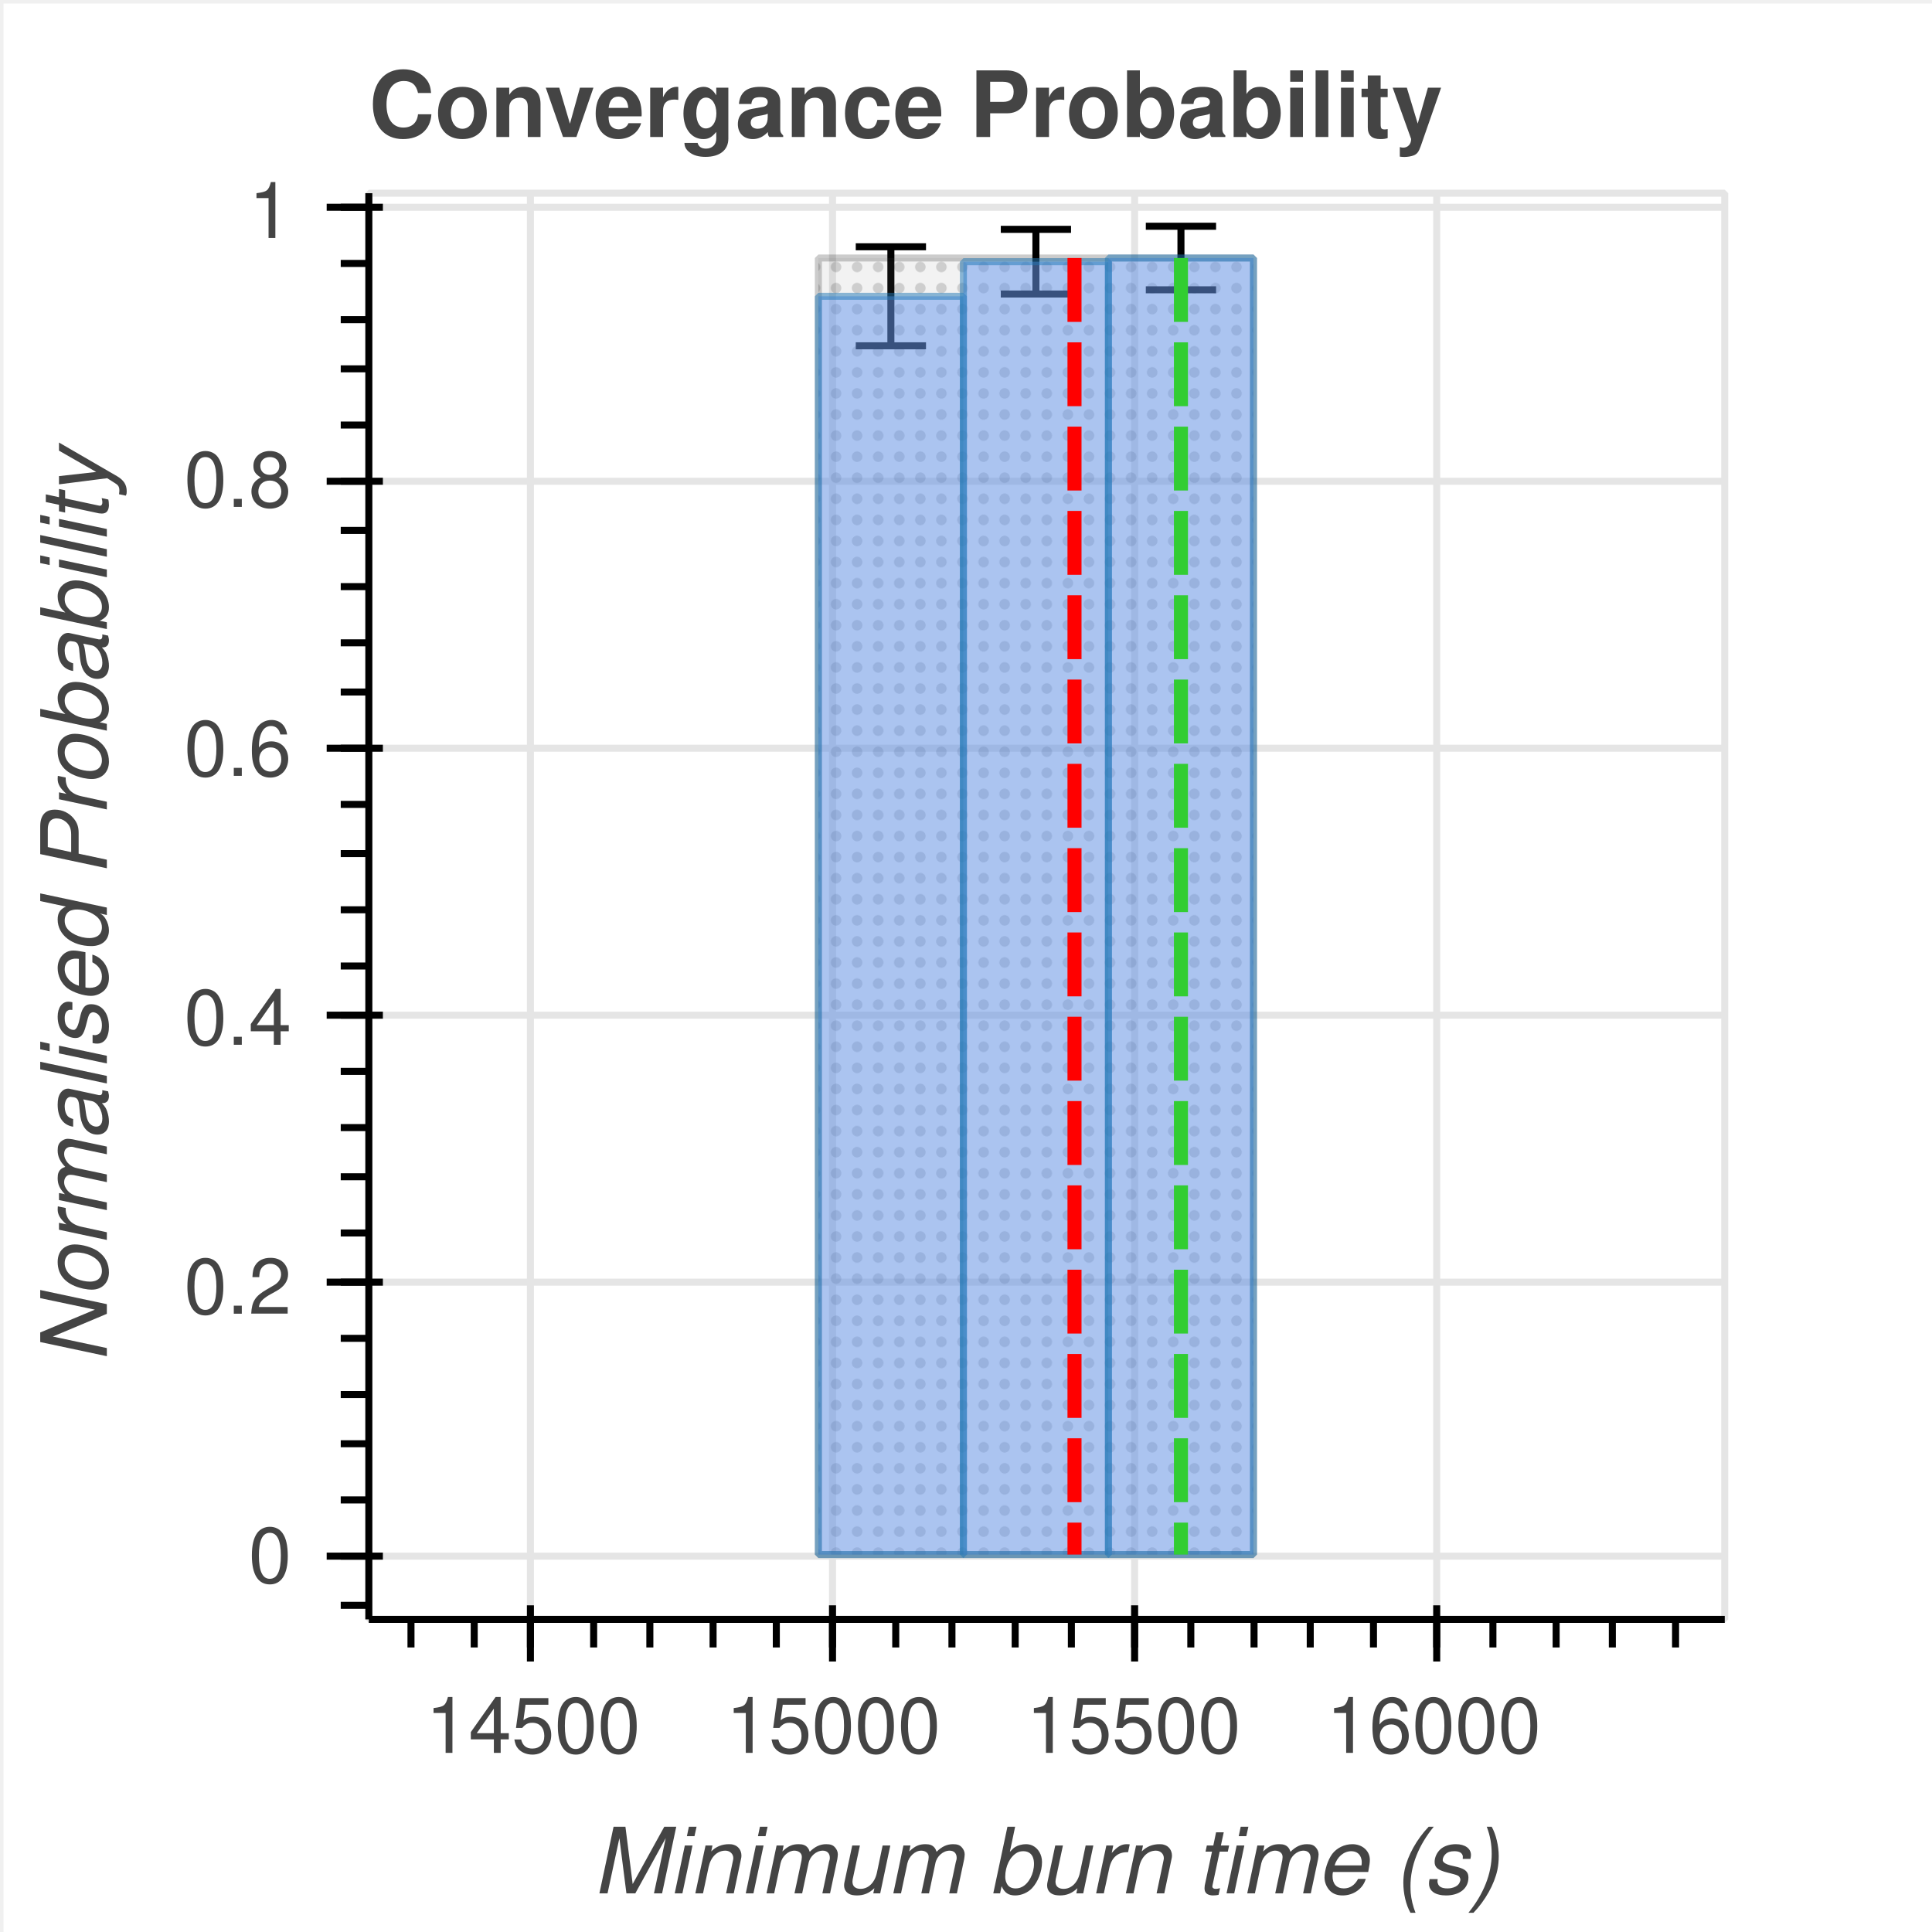
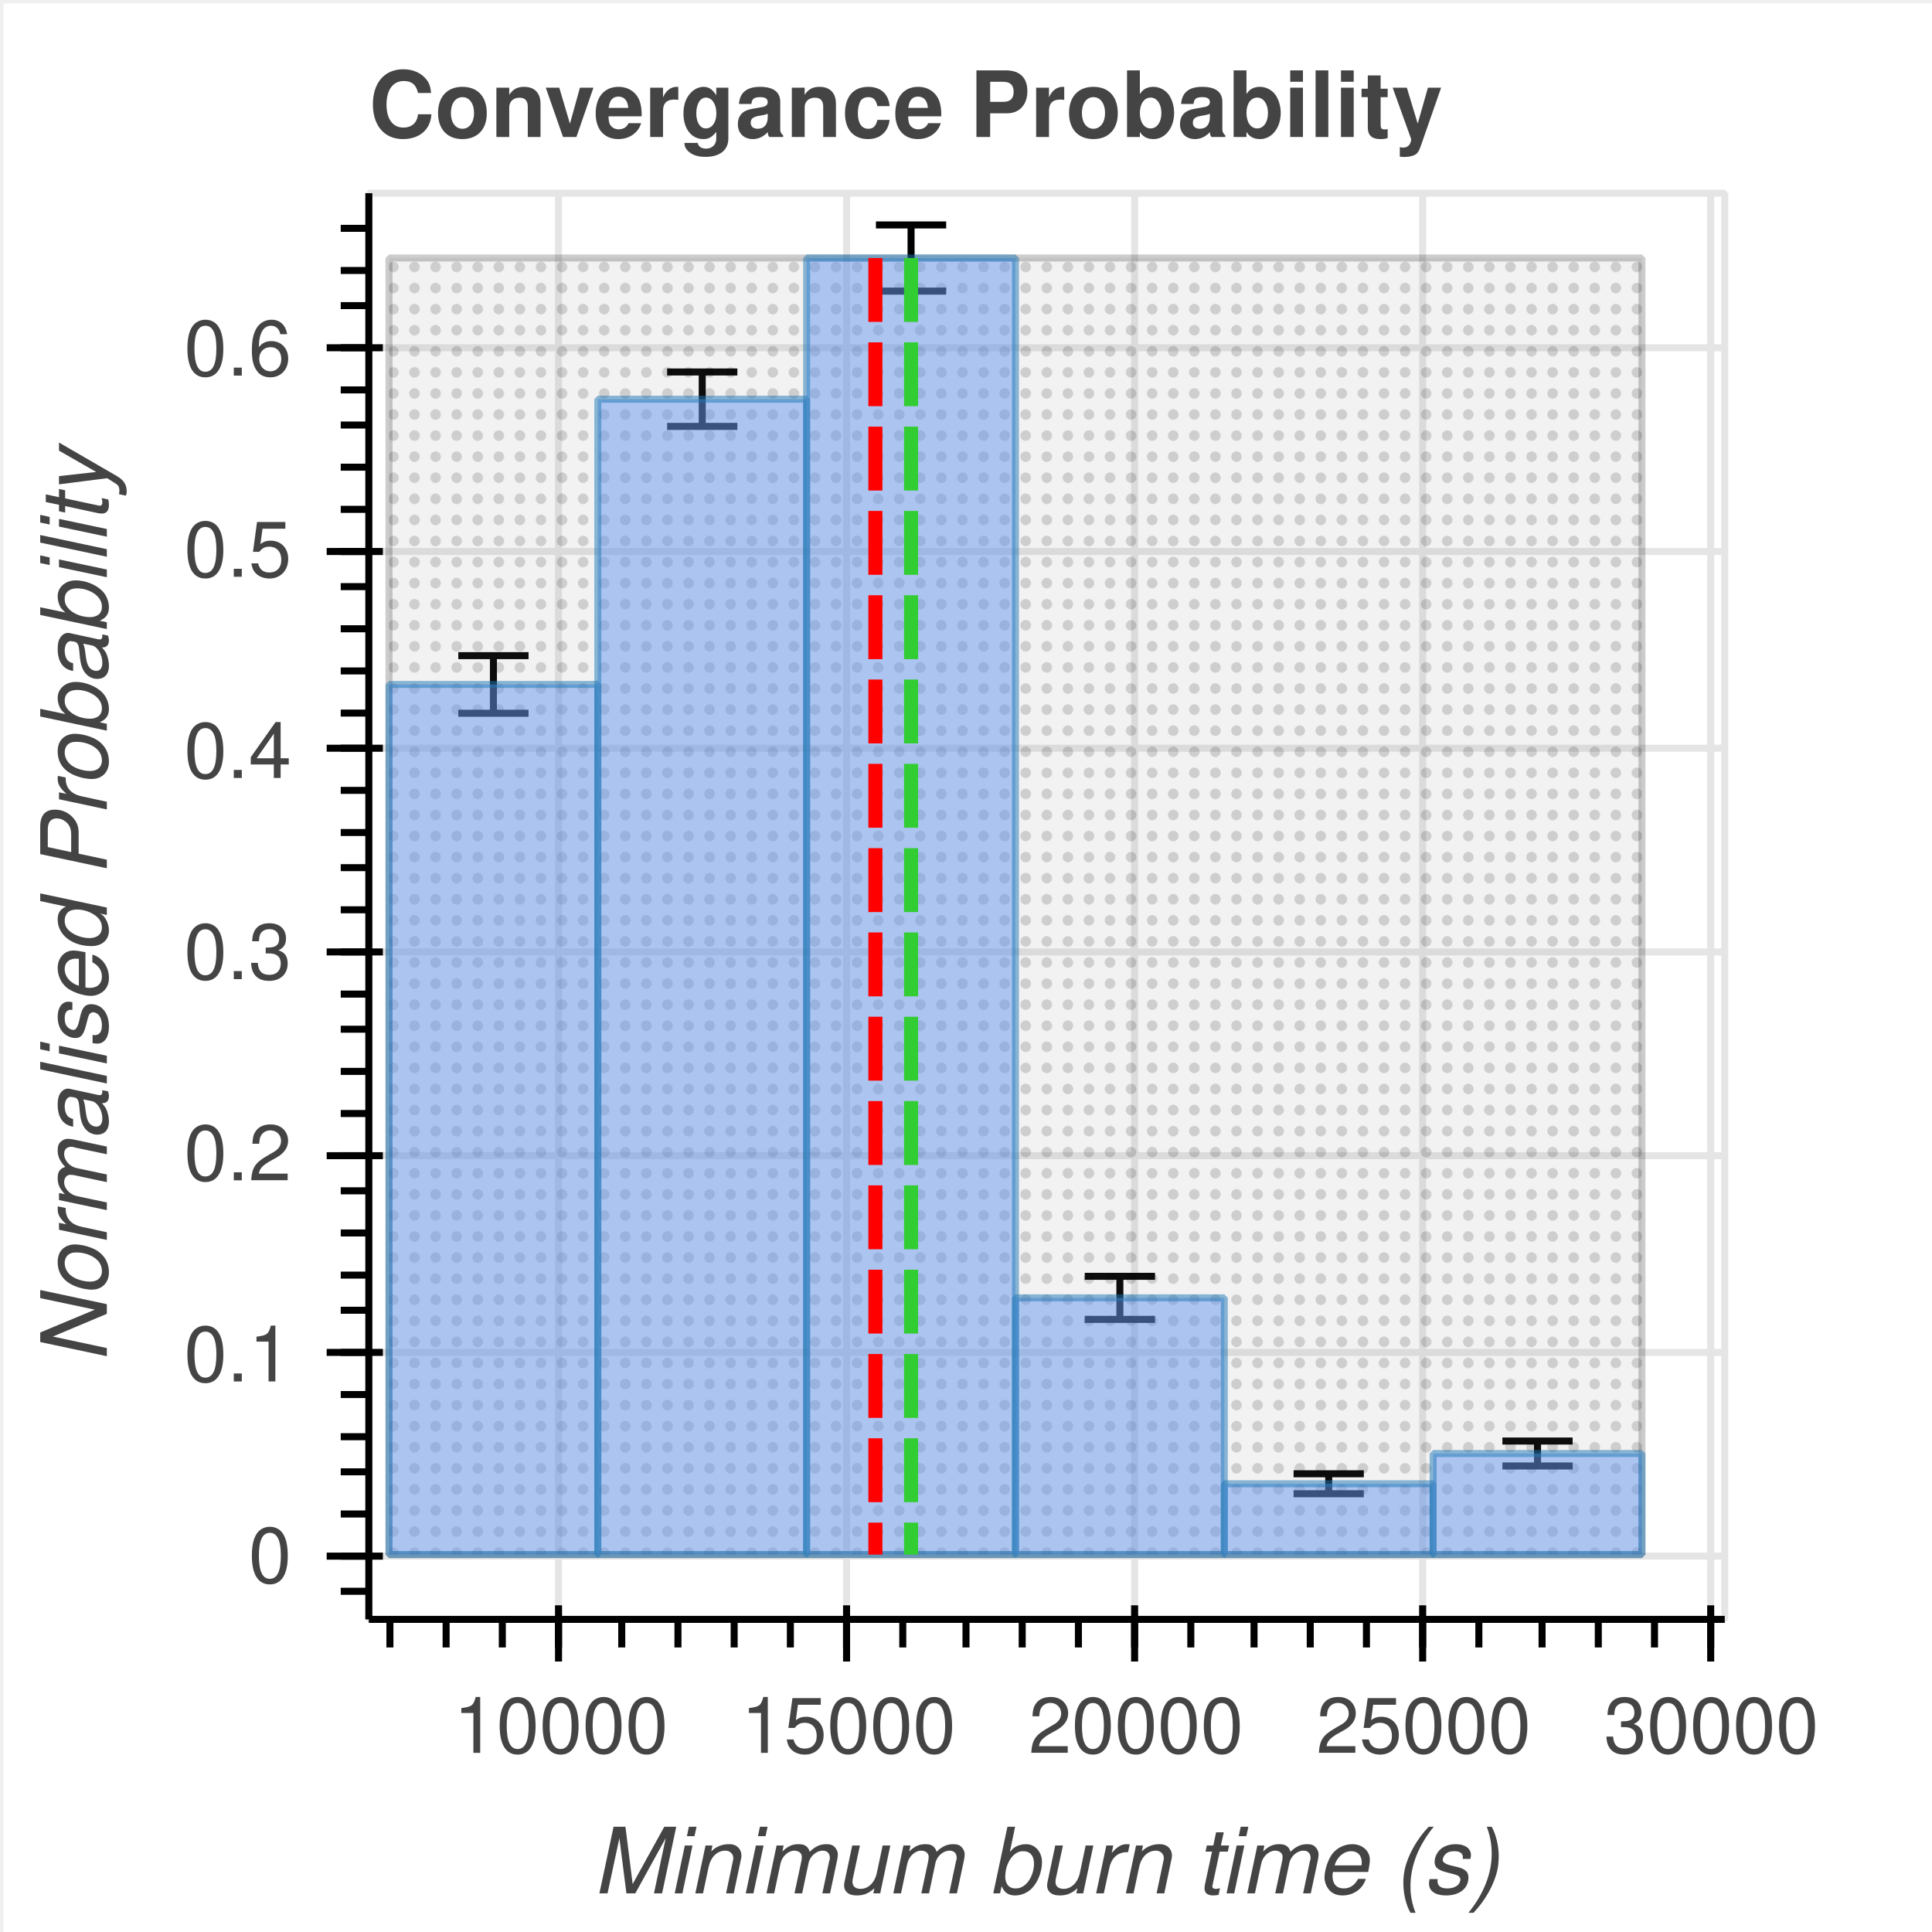
<svg xmlns="http://www.w3.org/2000/svg" version="1.1" width="275" height="275">
  <defs>
-     <clipPath id="fvDVTwlfoTsV">
+     <clipPath id="lqLbAHphtxEd">
      <path fill="none" stroke="none" d="M 52.5 27.5 L 245.5 27.5 L 245.5 230.5 L 52.5 230.5 L 52.5 27.5 Z" />
    </clipPath>
-     <clipPath id="kHzzNxfdanDE">
+     <clipPath id="iasZESTFNeLM">
      <path fill="none" stroke="none" d="M 52.5 27.5 L 245.5 27.5 L 245.5 230.5 L 52.5 230.5 L 52.5 27.5 Z" />
    </clipPath>
-     <clipPath id="OXrazOOrgNUF">
+     <clipPath id="FwJaAlKFmSOt">
      <path fill="none" stroke="none" d="M 52.5 27.5 L 245.5 27.5 L 245.5 230.5 L 52.5 230.5 L 52.5 27.5 Z" />
    </clipPath>
-     <clipPath id="vLiiiVkGKiRN">
+     <clipPath id="VsNCETCOTBFL">
      <path fill="none" stroke="none" d="M 52.5 27.5 L 245.5 27.5 L 245.5 230.5 L 52.5 230.5 L 52.5 27.5 Z" />
    </clipPath>
-     <pattern id="csWakIpvTFXJ" width="3" height="3" patternUnits="userSpaceOnUse">
+     <pattern id="qxbmsTXNiFyL" width="3" height="3" patternUnits="userSpaceOnUse">
      <path fill="rgb(0,0,0)" stroke="none" paint-order="stroke" d="M 2.75 2 A 0.75 0.75 0 0 0 1.25 2 A 0.75 0.75 0 0 0 2.75 2" fill-opacity="0.149" />
    </pattern>
-     <clipPath id="TbODZrRAfkyZ">
+     <clipPath id="KnsdUxUUnSqI">
      <path fill="none" stroke="none" d="M 52.5 27.5 L 245.5 27.5 L 245.5 230.5 L 52.5 230.5 L 52.5 27.5 Z" />
    </clipPath>
-     <clipPath id="MeLqJWzVsXkG">
+     <clipPath id="mgkoZPZrHexd">
      <path fill="none" stroke="none" d="M 52.5 27.5 L 245.5 27.5 L 245.5 230.5 L 52.5 230.5 L 52.5 27.5 Z" />
    </clipPath>
-     <clipPath id="HmAfhqUcFCsU">
+     <clipPath id="dTLcolAwfXmu">
      <path fill="none" stroke="none" d="M 52.5 27.5 L 245.5 27.5 L 245.5 230.5 L 52.5 230.5 L 52.5 27.5 Z" />
    </clipPath>
-     <clipPath id="TsBLHNZwDAug">
+     <clipPath id="xnhalFgsipDP">
      <path fill="none" stroke="none" d="M 52.5 27.5 L 245.5 27.5 L 245.5 230.5 L 52.5 230.5 L 52.5 27.5 Z" />
    </clipPath>
  </defs>
  <path fill="rgb(255,255,255)" stroke="none" paint-order="stroke" d="M 0.5 0.5 L 275.5 0.5 L 275.5 275.5 L 0.5 275.5 L 0.5 0.5 Z" fill-opacity="1" />
  <rect fill="#FFFFFF" stroke="none" x="52" y="27" width="193" height="203" transform="matrix(1, 0, 0, 1, 0.5, 0.5)" />
  <path fill="rgb(255,255,255)" stroke="none" paint-order="stroke" d="M 52.5 27.5 L 245.5 27.5 L 245.5 230.5 L 52.5 230.5 L 52.5 27.5 Z" fill-opacity="1" />
  <path fill="none" stroke="rgb(229,229,229)" paint-order="fill" d="M 52.5 27.5 L 245.5 27.5 L 245.5 230.5 L 52.5 230.5 L 52.5 27.5 Z" stroke-opacity="1" stroke-linejoin="bevel" stroke-miterlimit="10" />
-   <path fill="none" stroke="rgb(229,229,229)" paint-order="fill" d="M 75.5 230.5 L 75.5 27.5 M 118.5 230.5 L 118.5 27.5 M 161.5 230.5 L 161.5 27.5 M 204.5 230.5 L 204.5 27.5" stroke-opacity="1" stroke-linejoin="bevel" stroke-miterlimit="10" clip-path="url(#fvDVTwlfoTsV)" />
-   <path fill="none" stroke="rgb(229,229,229)" paint-order="fill" d="M 52.5 221.5 L 245.5 221.5 M 52.5 182.5 L 245.5 182.5 M 52.5 144.5 L 245.5 144.5 M 52.5 106.5 L 245.5 106.5 M 52.5 68.5 L 245.5 68.5 M 52.5 29.5 L 245.5 29.5" stroke-opacity="1" stroke-linejoin="bevel" stroke-miterlimit="10" clip-path="url(#kHzzNxfdanDE)" />
-   <path fill="none" stroke="rgb(0,0,0)" paint-order="fill" d="M 126.808 35.126 L 126.808 49.221" stroke-opacity="1" stroke-linejoin="bevel" stroke-miterlimit="10" clip-path="url(#OXrazOOrgNUF)" />
-   <path fill="none" stroke="rgb(0,0,0)" paint-order="fill" d="M 147.452 32.645 L 147.452 41.852" stroke-opacity="1" stroke-linejoin="bevel" stroke-miterlimit="10" clip-path="url(#OXrazOOrgNUF)" />
-   <path fill="none" stroke="rgb(0,0,0)" paint-order="fill" d="M 168.096 32.203 L 168.096 41.251" stroke-opacity="1" stroke-linejoin="bevel" stroke-miterlimit="10" clip-path="url(#OXrazOOrgNUF)" />
-   <path fill="none" stroke="rgb(0,0,0)" paint-order="fill" d="M 121.808 35.126 L 131.808 35.126" stroke-opacity="1" stroke-linejoin="bevel" stroke-miterlimit="10" clip-path="url(#OXrazOOrgNUF)" />
-   <path fill="none" stroke="rgb(0,0,0)" paint-order="fill" d="M 142.452 32.645 L 152.452 32.645" stroke-opacity="1" stroke-linejoin="bevel" stroke-miterlimit="10" clip-path="url(#OXrazOOrgNUF)" />
-   <path fill="none" stroke="rgb(0,0,0)" paint-order="fill" d="M 163.096 32.203 L 173.096 32.203" stroke-opacity="1" stroke-linejoin="bevel" stroke-miterlimit="10" clip-path="url(#OXrazOOrgNUF)" />
-   <path fill="none" stroke="rgb(0,0,0)" paint-order="fill" d="M 131.808 49.221 L 121.808 49.221" stroke-opacity="1" stroke-linejoin="bevel" stroke-miterlimit="10" clip-path="url(#OXrazOOrgNUF)" />
-   <path fill="none" stroke="rgb(0,0,0)" paint-order="fill" d="M 152.452 41.852 L 142.452 41.852" stroke-opacity="1" stroke-linejoin="bevel" stroke-miterlimit="10" clip-path="url(#OXrazOOrgNUF)" />
-   <path fill="none" stroke="rgb(0,0,0)" paint-order="fill" d="M 173.096 41.251 L 163.096 41.251" stroke-opacity="1" stroke-linejoin="bevel" stroke-miterlimit="10" clip-path="url(#OXrazOOrgNUF)" />
-   <path fill="rgb(128,128,128)" stroke="none" paint-order="stroke" d="M 116.486 36.727 L 178.418 36.727 L 178.418 221.273 L 116.486 221.273 L 116.486 36.727 Z" fill-opacity="0.102" clip-path="url(#vLiiiVkGKiRN)" />
-   <path fill="url(#csWakIpvTFXJ)" stroke="rgb(0,0,0)" paint-order="fill" d="M 116.486 36.727 L 178.418 36.727 L 178.418 221.273 L 116.486 221.273 L 116.486 36.727 Z" clip-path="url(#vLiiiVkGKiRN)" stroke-opacity="0.2" stroke-linejoin="bevel" stroke-miterlimit="10" />
-   <path fill="rgb(100,149,237)" stroke="rgb(31,119,180)" paint-order="fill" d="M 116.486 42.173 L 137.13 42.173 L 137.13 221.273 L 116.486 221.273 L 116.486 42.173 Z" fill-opacity="0.502" clip-path="url(#TbODZrRAfkyZ)" stroke-opacity="0.502" stroke-linejoin="bevel" stroke-miterlimit="10" />
-   <path fill="rgb(100,149,237)" stroke="rgb(31,119,180)" paint-order="fill" d="M 137.13 37.249 L 157.774 37.249 L 157.774 221.273 L 137.13 221.273 L 137.13 37.249 Z" fill-opacity="0.502" clip-path="url(#TbODZrRAfkyZ)" stroke-opacity="0.502" stroke-linejoin="bevel" stroke-miterlimit="10" />
-   <path fill="rgb(100,149,237)" stroke="rgb(31,119,180)" paint-order="fill" d="M 157.774 36.727 L 178.418 36.727 L 178.418 221.273 L 157.774 221.273 L 157.774 36.727 Z" fill-opacity="0.502" clip-path="url(#TbODZrRAfkyZ)" stroke-opacity="0.502" stroke-linejoin="bevel" stroke-miterlimit="10" />
+   <path fill="none" stroke="rgb(229,229,229)" paint-order="fill" d="M 79.5 230.5 L 79.5 27.5 M 120.5 230.5 L 120.5 27.5 M 161.5 230.5 L 161.5 27.5 M 202.5 230.5 L 202.5 27.5 M 243.5 230.5 L 243.5 27.5" stroke-opacity="1" stroke-linejoin="bevel" stroke-miterlimit="10" clip-path="url(#lqLbAHphtxEd)" />
+   <path fill="none" stroke="rgb(229,229,229)" paint-order="fill" d="M 52.5 221.5 L 245.5 221.5 M 52.5 192.5 L 245.5 192.5 M 52.5 164.5 L 245.5 164.5 M 52.5 135.5 L 245.5 135.5 M 52.5 106.5 L 245.5 106.5 M 52.5 78.5 L 245.5 78.5 M 52.5 49.5 L 245.5 49.5" stroke-opacity="1" stroke-linejoin="bevel" stroke-miterlimit="10" clip-path="url(#iasZESTFNeLM)" />
+   <path fill="none" stroke="rgb(0,0,0)" paint-order="fill" d="M 70.233 93.325 L 70.233 101.525" stroke-opacity="1" stroke-linejoin="bevel" stroke-miterlimit="10" clip-path="url(#FwJaAlKFmSOt)" />
+   <path fill="none" stroke="rgb(0,0,0)" paint-order="fill" d="M 99.956 52.947 L 99.956 60.695" stroke-opacity="1" stroke-linejoin="bevel" stroke-miterlimit="10" clip-path="url(#FwJaAlKFmSOt)" />
+   <path fill="none" stroke="rgb(0,0,0)" paint-order="fill" d="M 129.68 32.018 L 129.68 41.437" stroke-opacity="1" stroke-linejoin="bevel" stroke-miterlimit="10" clip-path="url(#FwJaAlKFmSOt)" />
+   <path fill="none" stroke="rgb(0,0,0)" paint-order="fill" d="M 159.403 181.669 L 159.403 187.803" stroke-opacity="1" stroke-linejoin="bevel" stroke-miterlimit="10" clip-path="url(#FwJaAlKFmSOt)" />
+   <path fill="none" stroke="rgb(0,0,0)" paint-order="fill" d="M 189.127 209.776 L 189.127 212.619" stroke-opacity="1" stroke-linejoin="bevel" stroke-miterlimit="10" clip-path="url(#FwJaAlKFmSOt)" />
+   <path fill="none" stroke="rgb(0,0,0)" paint-order="fill" d="M 218.85 205.118 L 218.85 208.667" stroke-opacity="1" stroke-linejoin="bevel" stroke-miterlimit="10" clip-path="url(#FwJaAlKFmSOt)" />
+   <path fill="none" stroke="rgb(0,0,0)" paint-order="fill" d="M 65.233 93.325 L 75.233 93.325" stroke-opacity="1" stroke-linejoin="bevel" stroke-miterlimit="10" clip-path="url(#FwJaAlKFmSOt)" />
+   <path fill="none" stroke="rgb(0,0,0)" paint-order="fill" d="M 94.956 52.947 L 104.956 52.947" stroke-opacity="1" stroke-linejoin="bevel" stroke-miterlimit="10" clip-path="url(#FwJaAlKFmSOt)" />
+   <path fill="none" stroke="rgb(0,0,0)" paint-order="fill" d="M 124.68 32.018 L 134.68 32.018" stroke-opacity="1" stroke-linejoin="bevel" stroke-miterlimit="10" clip-path="url(#FwJaAlKFmSOt)" />
+   <path fill="none" stroke="rgb(0,0,0)" paint-order="fill" d="M 154.403 181.669 L 164.403 181.669" stroke-opacity="1" stroke-linejoin="bevel" stroke-miterlimit="10" clip-path="url(#FwJaAlKFmSOt)" />
+   <path fill="none" stroke="rgb(0,0,0)" paint-order="fill" d="M 184.127 209.776 L 194.127 209.776" stroke-opacity="1" stroke-linejoin="bevel" stroke-miterlimit="10" clip-path="url(#FwJaAlKFmSOt)" />
+   <path fill="none" stroke="rgb(0,0,0)" paint-order="fill" d="M 213.85 205.118 L 223.85 205.118" stroke-opacity="1" stroke-linejoin="bevel" stroke-miterlimit="10" clip-path="url(#FwJaAlKFmSOt)" />
+   <path fill="none" stroke="rgb(0,0,0)" paint-order="fill" d="M 75.233 101.525 L 65.233 101.525" stroke-opacity="1" stroke-linejoin="bevel" stroke-miterlimit="10" clip-path="url(#FwJaAlKFmSOt)" />
+   <path fill="none" stroke="rgb(0,0,0)" paint-order="fill" d="M 104.956 60.695 L 94.956 60.695" stroke-opacity="1" stroke-linejoin="bevel" stroke-miterlimit="10" clip-path="url(#FwJaAlKFmSOt)" />
+   <path fill="none" stroke="rgb(0,0,0)" paint-order="fill" d="M 134.68 41.437 L 124.68 41.437" stroke-opacity="1" stroke-linejoin="bevel" stroke-miterlimit="10" clip-path="url(#FwJaAlKFmSOt)" />
+   <path fill="none" stroke="rgb(0,0,0)" paint-order="fill" d="M 164.403 187.803 L 154.403 187.803" stroke-opacity="1" stroke-linejoin="bevel" stroke-miterlimit="10" clip-path="url(#FwJaAlKFmSOt)" />
+   <path fill="none" stroke="rgb(0,0,0)" paint-order="fill" d="M 194.127 212.619 L 184.127 212.619" stroke-opacity="1" stroke-linejoin="bevel" stroke-miterlimit="10" clip-path="url(#FwJaAlKFmSOt)" />
+   <path fill="none" stroke="rgb(0,0,0)" paint-order="fill" d="M 223.85 208.667 L 213.85 208.667" stroke-opacity="1" stroke-linejoin="bevel" stroke-miterlimit="10" clip-path="url(#FwJaAlKFmSOt)" />
+   <path fill="rgb(128,128,128)" stroke="none" paint-order="stroke" d="M 55.371 36.727 L 233.712 36.727 L 233.712 221.273 L 55.371 221.273 L 55.371 36.727 Z" fill-opacity="0.102" clip-path="url(#VsNCETCOTBFL)" />
+   <path fill="url(#qxbmsTXNiFyL)" stroke="rgb(0,0,0)" paint-order="fill" d="M 55.371 36.727 L 233.712 36.727 L 233.712 221.273 L 55.371 221.273 L 55.371 36.727 Z" clip-path="url(#VsNCETCOTBFL)" stroke-opacity="0.2" stroke-linejoin="bevel" stroke-miterlimit="10" />
+   <path fill="rgb(100,149,237)" stroke="rgb(31,119,180)" paint-order="fill" d="M 55.371 97.425 L 85.094 97.425 L 85.094 221.273 L 55.371 221.273 L 55.371 97.425 Z" fill-opacity="0.502" clip-path="url(#KnsdUxUUnSqI)" stroke-opacity="0.502" stroke-linejoin="bevel" stroke-miterlimit="10" />
+   <path fill="rgb(100,149,237)" stroke="rgb(31,119,180)" paint-order="fill" d="M 85.094 56.821 L 114.818 56.821 L 114.818 221.273 L 85.094 221.273 L 85.094 56.821 Z" fill-opacity="0.502" clip-path="url(#KnsdUxUUnSqI)" stroke-opacity="0.502" stroke-linejoin="bevel" stroke-miterlimit="10" />
+   <path fill="rgb(100,149,237)" stroke="rgb(31,119,180)" paint-order="fill" d="M 114.818 36.727 L 144.541 36.727 L 144.541 221.273 L 114.818 221.273 L 114.818 36.727 Z" fill-opacity="0.502" clip-path="url(#KnsdUxUUnSqI)" stroke-opacity="0.502" stroke-linejoin="bevel" stroke-miterlimit="10" />
+   <path fill="rgb(100,149,237)" stroke="rgb(31,119,180)" paint-order="fill" d="M 144.541 184.736 L 174.265 184.736 L 174.265 221.273 L 144.541 221.273 L 144.541 184.736 Z" fill-opacity="0.502" clip-path="url(#KnsdUxUUnSqI)" stroke-opacity="0.502" stroke-linejoin="bevel" stroke-miterlimit="10" />
+   <path fill="rgb(100,149,237)" stroke="rgb(31,119,180)" paint-order="fill" d="M 174.265 211.198 L 203.989 211.198 L 203.989 221.273 L 174.265 221.273 L 174.265 211.198 Z" fill-opacity="0.502" clip-path="url(#KnsdUxUUnSqI)" stroke-opacity="0.502" stroke-linejoin="bevel" stroke-miterlimit="10" />
+   <path fill="rgb(100,149,237)" stroke="rgb(31,119,180)" paint-order="fill" d="M 203.989 206.892 L 233.712 206.892 L 233.712 221.273 L 203.989 221.273 L 203.989 206.892 Z" fill-opacity="0.502" clip-path="url(#KnsdUxUUnSqI)" stroke-opacity="0.502" stroke-linejoin="bevel" stroke-miterlimit="10" />
  <path fill="none" stroke="rgb(0,0,0)" paint-order="fill" d="M 52.5 230.5 L 245.5 230.5" stroke-opacity="1" stroke-linejoin="bevel" stroke-miterlimit="10" />
-   <path fill="none" stroke="rgb(0,0,0)" paint-order="fill" d="M 75.5 236.5 L 75.5 228.5 M 118.5 236.5 L 118.5 228.5 M 161.5 236.5 L 161.5 228.5 M 204.5 236.5 L 204.5 228.5" stroke-opacity="1" stroke-linejoin="bevel" stroke-miterlimit="10" />
-   <path fill="none" stroke="rgb(0,0,0)" paint-order="fill" d="M 67.5 234.5 L 67.5 230.5 M 58.5 234.5 L 58.5 230.5 M 75.5 234.5 L 75.5 230.5 M 84.5 234.5 L 84.5 230.5 M 92.5 234.5 L 92.5 230.5 M 101.5 234.5 L 101.5 230.5 M 110.5 234.5 L 110.5 230.5 M 118.5 234.5 L 118.5 230.5 M 127.5 234.5 L 127.5 230.5 M 135.5 234.5 L 135.5 230.5 M 144.5 234.5 L 144.5 230.5 M 152.5 234.5 L 152.5 230.5 M 161.5 234.5 L 161.5 230.5 M 169.5 234.5 L 169.5 230.5 M 178.5 234.5 L 178.5 230.5 M 186.5 234.5 L 186.5 230.5 M 195.5 234.5 L 195.5 230.5 M 204.5 234.5 L 204.5 230.5 M 212.5 234.5 L 212.5 230.5 M 221.5 234.5 L 221.5 230.5 M 229.5 234.5 L 229.5 230.5 M 238.5 234.5 L 238.5 230.5" stroke-opacity="1" stroke-linejoin="bevel" stroke-miterlimit="10" />
-   <text fill="rgb(68,68,68)" stroke="none" font-family="helvetica" font-size="11px" font-style="normal" font-weight="normal" text-decoration="normal" x="60.085" y="249" text-anchor="start" dominant-baseline="alphabetic" transform="matrix(1, 0, 0, 1, 0.5, 0.5)" fill-opacity="1">14500</text>
-   <text fill="none" stroke="rgb(0,0,0)" font-family="helvetica" font-size="11px" font-style="normal" font-weight="normal" text-decoration="normal" x="60.085" y="249" text-anchor="start" dominant-baseline="alphabetic" transform="matrix(1, 0, 0, 1, 0.5, 0.5)" stroke-opacity="0" stroke-linejoin="bevel" stroke-miterlimit="10">14500</text>
-   <text fill="rgb(68,68,68)" stroke="none" font-family="helvetica" font-size="11px" font-style="normal" font-weight="normal" text-decoration="normal" x="102.813" y="249" text-anchor="start" dominant-baseline="alphabetic" transform="matrix(1, 0, 0, 1, 0.5, 0.5)" fill-opacity="1">15000</text>
-   <text fill="none" stroke="rgb(0,0,0)" font-family="helvetica" font-size="11px" font-style="normal" font-weight="normal" text-decoration="normal" x="102.813" y="249" text-anchor="start" dominant-baseline="alphabetic" transform="matrix(1, 0, 0, 1, 0.5, 0.5)" stroke-opacity="0" stroke-linejoin="bevel" stroke-miterlimit="10">15000</text>
-   <text fill="rgb(68,68,68)" stroke="none" font-family="helvetica" font-size="11px" font-style="normal" font-weight="normal" text-decoration="normal" x="145.541" y="249" text-anchor="start" dominant-baseline="alphabetic" transform="matrix(1, 0, 0, 1, 0.5, 0.5)" fill-opacity="1">15500</text>
-   <text fill="none" stroke="rgb(0,0,0)" font-family="helvetica" font-size="11px" font-style="normal" font-weight="normal" text-decoration="normal" x="145.541" y="249" text-anchor="start" dominant-baseline="alphabetic" transform="matrix(1, 0, 0, 1, 0.5, 0.5)" stroke-opacity="0" stroke-linejoin="bevel" stroke-miterlimit="10">15500</text>
-   <text fill="rgb(68,68,68)" stroke="none" font-family="helvetica" font-size="11px" font-style="normal" font-weight="normal" text-decoration="normal" x="188.268" y="249" text-anchor="start" dominant-baseline="alphabetic" transform="matrix(1, 0, 0, 1, 0.5, 0.5)" fill-opacity="1">16000</text>
-   <text fill="none" stroke="rgb(0,0,0)" font-family="helvetica" font-size="11px" font-style="normal" font-weight="normal" text-decoration="normal" x="188.268" y="249" text-anchor="start" dominant-baseline="alphabetic" transform="matrix(1, 0, 0, 1, 0.5, 0.5)" stroke-opacity="0" stroke-linejoin="bevel" stroke-miterlimit="10">16000</text>
+   <path fill="none" stroke="rgb(0,0,0)" paint-order="fill" d="M 79.5 236.5 L 79.5 228.5 M 120.5 236.5 L 120.5 228.5 M 161.5 236.5 L 161.5 228.5 M 202.5 236.5 L 202.5 228.5 M 243.5 236.5 L 243.5 228.5" stroke-opacity="1" stroke-linejoin="bevel" stroke-miterlimit="10" />
+   <path fill="none" stroke="rgb(0,0,0)" paint-order="fill" d="M 71.5 234.5 L 71.5 230.5 M 63.5 234.5 L 63.5 230.5 M 55.5 234.5 L 55.5 230.5 M 79.5 234.5 L 79.5 230.5 M 88.5 234.5 L 88.5 230.5 M 96.5 234.5 L 96.5 230.5 M 104.5 234.5 L 104.5 230.5 M 112.5 234.5 L 112.5 230.5 M 120.5 234.5 L 120.5 230.5 M 128.5 234.5 L 128.5 230.5 M 137.5 234.5 L 137.5 230.5 M 145.5 234.5 L 145.5 230.5 M 153.5 234.5 L 153.5 230.5 M 161.5 234.5 L 161.5 230.5 M 169.5 234.5 L 169.5 230.5 M 178.5 234.5 L 178.5 230.5 M 186.5 234.5 L 186.5 230.5 M 194.5 234.5 L 194.5 230.5 M 202.5 234.5 L 202.5 230.5 M 210.5 234.5 L 210.5 230.5 M 219.5 234.5 L 219.5 230.5 M 227.5 234.5 L 227.5 230.5 M 235.5 234.5 L 235.5 230.5 M 243.5 234.5 L 243.5 230.5" stroke-opacity="1" stroke-linejoin="bevel" stroke-miterlimit="10" />
+   <text fill="rgb(68,68,68)" stroke="none" font-family="helvetica" font-size="11px" font-style="normal" font-weight="normal" text-decoration="normal" x="64.04" y="249" text-anchor="start" dominant-baseline="alphabetic" transform="matrix(1, 0, 0, 1, 0.5, 0.5)" fill-opacity="1">10000</text>
+   <text fill="none" stroke="rgb(0,0,0)" font-family="helvetica" font-size="11px" font-style="normal" font-weight="normal" text-decoration="normal" x="64.04" y="249" text-anchor="start" dominant-baseline="alphabetic" transform="matrix(1, 0, 0, 1, 0.5, 0.5)" stroke-opacity="0" stroke-linejoin="bevel" stroke-miterlimit="10">10000</text>
+   <text fill="rgb(68,68,68)" stroke="none" font-family="helvetica" font-size="11px" font-style="normal" font-weight="normal" text-decoration="normal" x="104.978" y="249" text-anchor="start" dominant-baseline="alphabetic" transform="matrix(1, 0, 0, 1, 0.5, 0.5)" fill-opacity="1">15000</text>
+   <text fill="none" stroke="rgb(0,0,0)" font-family="helvetica" font-size="11px" font-style="normal" font-weight="normal" text-decoration="normal" x="104.978" y="249" text-anchor="start" dominant-baseline="alphabetic" transform="matrix(1, 0, 0, 1, 0.5, 0.5)" stroke-opacity="0" stroke-linejoin="bevel" stroke-miterlimit="10">15000</text>
+   <text fill="rgb(68,68,68)" stroke="none" font-family="helvetica" font-size="11px" font-style="normal" font-weight="normal" text-decoration="normal" x="145.917" y="249" text-anchor="start" dominant-baseline="alphabetic" transform="matrix(1, 0, 0, 1, 0.5, 0.5)" fill-opacity="1">20000</text>
+   <text fill="none" stroke="rgb(0,0,0)" font-family="helvetica" font-size="11px" font-style="normal" font-weight="normal" text-decoration="normal" x="145.917" y="249" text-anchor="start" dominant-baseline="alphabetic" transform="matrix(1, 0, 0, 1, 0.5, 0.5)" stroke-opacity="0" stroke-linejoin="bevel" stroke-miterlimit="10">20000</text>
+   <text fill="rgb(68,68,68)" stroke="none" font-family="helvetica" font-size="11px" font-style="normal" font-weight="normal" text-decoration="normal" x="186.856" y="249" text-anchor="start" dominant-baseline="alphabetic" transform="matrix(1, 0, 0, 1, 0.5, 0.5)" fill-opacity="1">25000</text>
+   <text fill="none" stroke="rgb(0,0,0)" font-family="helvetica" font-size="11px" font-style="normal" font-weight="normal" text-decoration="normal" x="186.856" y="249" text-anchor="start" dominant-baseline="alphabetic" transform="matrix(1, 0, 0, 1, 0.5, 0.5)" stroke-opacity="0" stroke-linejoin="bevel" stroke-miterlimit="10">25000</text>
+   <text fill="rgb(68,68,68)" stroke="none" font-family="helvetica" font-size="11px" font-style="normal" font-weight="normal" text-decoration="normal" x="227.795" y="249" text-anchor="start" dominant-baseline="alphabetic" transform="matrix(1, 0, 0, 1, 0.5, 0.5)" fill-opacity="1">30000</text>
+   <text fill="none" stroke="rgb(0,0,0)" font-family="helvetica" font-size="11px" font-style="normal" font-weight="normal" text-decoration="normal" x="227.795" y="249" text-anchor="start" dominant-baseline="alphabetic" transform="matrix(1, 0, 0, 1, 0.5, 0.5)" stroke-opacity="0" stroke-linejoin="bevel" stroke-miterlimit="10">30000</text>
  <text fill="rgb(68,68,68)" stroke="none" font-family="helvetica" font-size="13px" font-style="italic" font-weight="normal" text-decoration="normal" x="83.852" y="269" text-anchor="start" dominant-baseline="alphabetic" transform="matrix(1, 0, 0, 1, 0.5, 0.5)" fill-opacity="1">Minimum burn time (s)</text>
  <text fill="none" stroke="rgb(0,0,0)" font-family="helvetica" font-size="13px" font-style="italic" font-weight="normal" text-decoration="normal" x="83.852" y="269" text-anchor="start" dominant-baseline="alphabetic" transform="matrix(1, 0, 0, 1, 0.5, 0.5)" stroke-opacity="0" stroke-linejoin="bevel" stroke-miterlimit="10">Minimum burn time (s)</text>
  <path fill="none" stroke="rgb(0,0,0)" paint-order="fill" d="M 52.5 230.5 L 52.5 27.5" stroke-opacity="1" stroke-linejoin="bevel" stroke-miterlimit="10" />
-   <path fill="none" stroke="rgb(0,0,0)" paint-order="fill" d="M 46.5 221.5 L 54.5 221.5 M 46.5 182.5 L 54.5 182.5 M 46.5 144.5 L 54.5 144.5 M 46.5 106.5 L 54.5 106.5 M 46.5 68.5 L 54.5 68.5 M 46.5 29.5 L 54.5 29.5" stroke-opacity="1" stroke-linejoin="bevel" stroke-miterlimit="10" />
-   <path fill="none" stroke="rgb(0,0,0)" paint-order="fill" d="M 48.5 228.5 L 52.5 228.5 M 48.5 221.5 L 52.5 221.5 M 48.5 213.5 L 52.5 213.5 M 48.5 205.5 L 52.5 205.5 M 48.5 198.5 L 52.5 198.5 M 48.5 190.5 L 52.5 190.5 M 48.5 182.5 L 52.5 182.5 M 48.5 175.5 L 52.5 175.5 M 48.5 167.5 L 52.5 167.5 M 48.5 160.5 L 52.5 160.5 M 48.5 152.5 L 52.5 152.5 M 48.5 144.5 L 52.5 144.5 M 48.5 137.5 L 52.5 137.5 M 48.5 129.5 L 52.5 129.5 M 48.5 121.5 L 52.5 121.5 M 48.5 114.5 L 52.5 114.5 M 48.5 106.5 L 52.5 106.5 M 48.5 98.5 L 52.5 98.5 M 48.5 91.5 L 52.5 91.5 M 48.5 83.5 L 52.5 83.5 M 48.5 75.5 L 52.5 75.5 M 48.5 68.5 L 52.5 68.5 M 48.5 60.5 L 52.5 60.5 M 48.5 52.5 L 52.5 52.5 M 48.5 45.5 L 52.5 45.5 M 48.5 37.5 L 52.5 37.5 M 48.5 29.5 L 52.5 29.5" stroke-opacity="1" stroke-linejoin="bevel" stroke-miterlimit="10" />
+   <path fill="none" stroke="rgb(0,0,0)" paint-order="fill" d="M 46.5 221.5 L 54.5 221.5 M 46.5 192.5 L 54.5 192.5 M 46.5 164.5 L 54.5 164.5 M 46.5 135.5 L 54.5 135.5 M 46.5 106.5 L 54.5 106.5 M 46.5 78.5 L 54.5 78.5 M 46.5 49.5 L 54.5 49.5" stroke-opacity="1" stroke-linejoin="bevel" stroke-miterlimit="10" />
+   <path fill="none" stroke="rgb(0,0,0)" paint-order="fill" d="M 48.5 226.5 L 52.5 226.5 M 48.5 221.5 L 52.5 221.5 M 48.5 215.5 L 52.5 215.5 M 48.5 209.5 L 52.5 209.5 M 48.5 204.5 L 52.5 204.5 M 48.5 198.5 L 52.5 198.5 M 48.5 192.5 L 52.5 192.5 M 48.5 186.5 L 52.5 186.5 M 48.5 181.5 L 52.5 181.5 M 48.5 175.5 L 52.5 175.5 M 48.5 169.5 L 52.5 169.5 M 48.5 164.5 L 52.5 164.5 M 48.5 158.5 L 52.5 158.5 M 48.5 152.5 L 52.5 152.5 M 48.5 146.5 L 52.5 146.5 M 48.5 141.5 L 52.5 141.5 M 48.5 135.5 L 52.5 135.5 M 48.5 129.5 L 52.5 129.5 M 48.5 123.5 L 52.5 123.5 M 48.5 118.5 L 52.5 118.5 M 48.5 112.5 L 52.5 112.5 M 48.5 106.5 L 52.5 106.5 M 48.5 101.5 L 52.5 101.5 M 48.5 95.5 L 52.5 95.5 M 48.5 89.5 L 52.5 89.5 M 48.5 83.5 L 52.5 83.5 M 48.5 78.5 L 52.5 78.5 M 48.5 72.5 L 52.5 72.5 M 48.5 66.5 L 52.5 66.5 M 48.5 60.5 L 52.5 60.5 M 48.5 55.5 L 52.5 55.5 M 48.5 49.5 L 52.5 49.5 M 48.5 43.5 L 52.5 43.5 M 48.5 38.5 L 52.5 38.5 M 48.5 32.5 L 52.5 32.5" stroke-opacity="1" stroke-linejoin="bevel" stroke-miterlimit="10" />
  <text fill="rgb(68,68,68)" stroke="none" font-family="helvetica" font-size="11px" font-style="normal" font-weight="normal" text-decoration="normal" x="34.882" y="224.773" text-anchor="start" dominant-baseline="alphabetic" transform="matrix(1, 0, 0, 1, 0.5, 0.5)" fill-opacity="1">0</text>
  <text fill="none" stroke="rgb(0,0,0)" font-family="helvetica" font-size="11px" font-style="normal" font-weight="normal" text-decoration="normal" x="34.882" y="224.773" text-anchor="start" dominant-baseline="alphabetic" transform="matrix(1, 0, 0, 1, 0.5, 0.5)" stroke-opacity="0" stroke-linejoin="bevel" stroke-miterlimit="10">0</text>
-   <text fill="rgb(68,68,68)" stroke="none" font-family="helvetica" font-size="11px" font-style="normal" font-weight="normal" text-decoration="normal" x="25.708" y="186.492" text-anchor="start" dominant-baseline="alphabetic" transform="matrix(1, 0, 0, 1, 0.5, 0.5)" fill-opacity="1">0.2</text>
-   <text fill="none" stroke="rgb(0,0,0)" font-family="helvetica" font-size="11px" font-style="normal" font-weight="normal" text-decoration="normal" x="25.708" y="186.492" text-anchor="start" dominant-baseline="alphabetic" transform="matrix(1, 0, 0, 1, 0.5, 0.5)" stroke-opacity="0" stroke-linejoin="bevel" stroke-miterlimit="10">0.2</text>
-   <text fill="rgb(68,68,68)" stroke="none" font-family="helvetica" font-size="11px" font-style="normal" font-weight="normal" text-decoration="normal" x="25.708" y="148.212" text-anchor="start" dominant-baseline="alphabetic" transform="matrix(1, 0, 0, 1, 0.5, 0.5)" fill-opacity="1">0.4</text>
-   <text fill="none" stroke="rgb(0,0,0)" font-family="helvetica" font-size="11px" font-style="normal" font-weight="normal" text-decoration="normal" x="25.708" y="148.212" text-anchor="start" dominant-baseline="alphabetic" transform="matrix(1, 0, 0, 1, 0.5, 0.5)" stroke-opacity="0" stroke-linejoin="bevel" stroke-miterlimit="10">0.4</text>
-   <text fill="rgb(68,68,68)" stroke="none" font-family="helvetica" font-size="11px" font-style="normal" font-weight="normal" text-decoration="normal" x="25.708" y="109.931" text-anchor="start" dominant-baseline="alphabetic" transform="matrix(1, 0, 0, 1, 0.5, 0.5)" fill-opacity="1">0.6</text>
-   <text fill="none" stroke="rgb(0,0,0)" font-family="helvetica" font-size="11px" font-style="normal" font-weight="normal" text-decoration="normal" x="25.708" y="109.931" text-anchor="start" dominant-baseline="alphabetic" transform="matrix(1, 0, 0, 1, 0.5, 0.5)" stroke-opacity="0" stroke-linejoin="bevel" stroke-miterlimit="10">0.6</text>
-   <text fill="rgb(68,68,68)" stroke="none" font-family="helvetica" font-size="11px" font-style="normal" font-weight="normal" text-decoration="normal" x="25.708" y="71.651" text-anchor="start" dominant-baseline="alphabetic" transform="matrix(1, 0, 0, 1, 0.5, 0.5)" fill-opacity="1">0.8</text>
-   <text fill="none" stroke="rgb(0,0,0)" font-family="helvetica" font-size="11px" font-style="normal" font-weight="normal" text-decoration="normal" x="25.708" y="71.651" text-anchor="start" dominant-baseline="alphabetic" transform="matrix(1, 0, 0, 1, 0.5, 0.5)" stroke-opacity="0" stroke-linejoin="bevel" stroke-miterlimit="10">0.8</text>
-   <text fill="rgb(68,68,68)" stroke="none" font-family="helvetica" font-size="11px" font-style="normal" font-weight="normal" text-decoration="normal" x="34.882" y="33.37" text-anchor="start" dominant-baseline="alphabetic" transform="matrix(1, 0, 0, 1, 0.5, 0.5)" fill-opacity="1">1</text>
-   <text fill="none" stroke="rgb(0,0,0)" font-family="helvetica" font-size="11px" font-style="normal" font-weight="normal" text-decoration="normal" x="34.882" y="33.37" text-anchor="start" dominant-baseline="alphabetic" transform="matrix(1, 0, 0, 1, 0.5, 0.5)" stroke-opacity="0" stroke-linejoin="bevel" stroke-miterlimit="10">1</text>
+   <text fill="rgb(68,68,68)" stroke="none" font-family="helvetica" font-size="11px" font-style="normal" font-weight="normal" text-decoration="normal" x="25.708" y="196.137" text-anchor="start" dominant-baseline="alphabetic" transform="matrix(1, 0, 0, 1, 0.5, 0.5)" fill-opacity="1">0.1</text>
+   <text fill="none" stroke="rgb(0,0,0)" font-family="helvetica" font-size="11px" font-style="normal" font-weight="normal" text-decoration="normal" x="25.708" y="196.137" text-anchor="start" dominant-baseline="alphabetic" transform="matrix(1, 0, 0, 1, 0.5, 0.5)" stroke-opacity="0" stroke-linejoin="bevel" stroke-miterlimit="10">0.1</text>
+   <text fill="rgb(68,68,68)" stroke="none" font-family="helvetica" font-size="11px" font-style="normal" font-weight="normal" text-decoration="normal" x="25.708" y="167.502" text-anchor="start" dominant-baseline="alphabetic" transform="matrix(1, 0, 0, 1, 0.5, 0.5)" fill-opacity="1">0.2</text>
+   <text fill="none" stroke="rgb(0,0,0)" font-family="helvetica" font-size="11px" font-style="normal" font-weight="normal" text-decoration="normal" x="25.708" y="167.502" text-anchor="start" dominant-baseline="alphabetic" transform="matrix(1, 0, 0, 1, 0.5, 0.5)" stroke-opacity="0" stroke-linejoin="bevel" stroke-miterlimit="10">0.2</text>
+   <text fill="rgb(68,68,68)" stroke="none" font-family="helvetica" font-size="11px" font-style="normal" font-weight="normal" text-decoration="normal" x="25.708" y="138.866" text-anchor="start" dominant-baseline="alphabetic" transform="matrix(1, 0, 0, 1, 0.5, 0.5)" fill-opacity="1">0.3</text>
+   <text fill="none" stroke="rgb(0,0,0)" font-family="helvetica" font-size="11px" font-style="normal" font-weight="normal" text-decoration="normal" x="25.708" y="138.866" text-anchor="start" dominant-baseline="alphabetic" transform="matrix(1, 0, 0, 1, 0.5, 0.5)" stroke-opacity="0" stroke-linejoin="bevel" stroke-miterlimit="10">0.3</text>
+   <text fill="rgb(68,68,68)" stroke="none" font-family="helvetica" font-size="11px" font-style="normal" font-weight="normal" text-decoration="normal" x="25.708" y="110.23" text-anchor="start" dominant-baseline="alphabetic" transform="matrix(1, 0, 0, 1, 0.5, 0.5)" fill-opacity="1">0.4</text>
+   <text fill="none" stroke="rgb(0,0,0)" font-family="helvetica" font-size="11px" font-style="normal" font-weight="normal" text-decoration="normal" x="25.708" y="110.23" text-anchor="start" dominant-baseline="alphabetic" transform="matrix(1, 0, 0, 1, 0.5, 0.5)" stroke-opacity="0" stroke-linejoin="bevel" stroke-miterlimit="10">0.4</text>
+   <text fill="rgb(68,68,68)" stroke="none" font-family="helvetica" font-size="11px" font-style="normal" font-weight="normal" text-decoration="normal" x="25.708" y="81.595" text-anchor="start" dominant-baseline="alphabetic" transform="matrix(1, 0, 0, 1, 0.5, 0.5)" fill-opacity="1">0.5</text>
+   <text fill="none" stroke="rgb(0,0,0)" font-family="helvetica" font-size="11px" font-style="normal" font-weight="normal" text-decoration="normal" x="25.708" y="81.595" text-anchor="start" dominant-baseline="alphabetic" transform="matrix(1, 0, 0, 1, 0.5, 0.5)" stroke-opacity="0" stroke-linejoin="bevel" stroke-miterlimit="10">0.5</text>
+   <text fill="rgb(68,68,68)" stroke="none" font-family="helvetica" font-size="11px" font-style="normal" font-weight="normal" text-decoration="normal" x="25.708" y="52.959" text-anchor="start" dominant-baseline="alphabetic" transform="matrix(1, 0, 0, 1, 0.5, 0.5)" fill-opacity="1">0.6</text>
+   <text fill="none" stroke="rgb(0,0,0)" font-family="helvetica" font-size="11px" font-style="normal" font-weight="normal" text-decoration="normal" x="25.708" y="52.959" text-anchor="start" dominant-baseline="alphabetic" transform="matrix(1, 0, 0, 1, 0.5, 0.5)" stroke-opacity="0" stroke-linejoin="bevel" stroke-miterlimit="10">0.6</text>
  <text fill="rgb(68,68,68)" stroke="none" font-family="helvetica" font-size="13px" font-style="italic" font-weight="normal" text-decoration="normal" x="-47.317" y="125.5" text-anchor="start" dominant-baseline="alphabetic" transform="matrix(6.123233995736766e-17, -1, 1, 6.123233995736766e-17, -110.2915, 146.7085)" fill-opacity="1">Normalised Probability</text>
  <text fill="none" stroke="rgb(0,0,0)" font-family="helvetica" font-size="13px" font-style="italic" font-weight="normal" text-decoration="normal" x="-47.317" y="125.5" text-anchor="start" dominant-baseline="alphabetic" transform="matrix(6.123233995736766e-17, -1, 1, 6.123233995736766e-17, -110.2915, 146.7085)" stroke-opacity="0" stroke-linejoin="bevel" stroke-miterlimit="10">Normalised Probability</text>
-   <path fill="rgb(255,249,186)" stroke="rgb(255,0,0)" paint-order="fill" d="M 152.944 36.727 L 152.944 36.727 L 152.944 221.273 L 152.944 221.273 L 152.944 36.727 Z" fill-opacity="0.4" clip-path="url(#MeLqJWzVsXkG)" stroke-opacity="1" stroke-linejoin="bevel" stroke-miterlimit="10" stroke-width="2" stroke-dasharray="6" />
-   <path fill="rgb(255,249,186)" stroke="rgb(50,205,50)" paint-order="fill" d="M 168.096 36.727 L 168.096 36.727 L 168.096 221.273 L 168.096 221.273 L 168.096 36.727 Z" fill-opacity="0.4" clip-path="url(#HmAfhqUcFCsU)" stroke-opacity="1" stroke-linejoin="bevel" stroke-miterlimit="10" stroke-width="2" stroke-dasharray="6" />
+   <path fill="rgb(255,249,186)" stroke="rgb(255,0,0)" paint-order="fill" d="M 124.602 36.727 L 124.602 36.727 L 124.602 221.273 L 124.602 221.273 L 124.602 36.727 Z" fill-opacity="0.4" clip-path="url(#mgkoZPZrHexd)" stroke-opacity="1" stroke-linejoin="bevel" stroke-miterlimit="10" stroke-width="2" stroke-dasharray="6" />
+   <path fill="rgb(255,249,186)" stroke="rgb(50,205,50)" paint-order="fill" d="M 129.68 36.727 L 129.68 36.727 L 129.68 221.273 L 129.68 221.273 L 129.68 36.727 Z" fill-opacity="0.4" clip-path="url(#dTLcolAwfXmu)" stroke-opacity="1" stroke-linejoin="bevel" stroke-miterlimit="10" stroke-width="2" stroke-dasharray="6" />
  <text fill="rgb(68,68,68)" stroke="none" font-family="helvetica" font-size="13px" font-style="normal" font-weight="bold" text-decoration="normal" x="52" y="19" text-anchor="start" dominant-baseline="alphabetic" transform="matrix(1, 0, 0, 1, 0.5, 0.5)" fill-opacity="1">Convergance Probability</text>
  <text fill="none" stroke="rgb(0,0,0)" font-family="helvetica" font-size="13px" font-style="normal" font-weight="bold" text-decoration="normal" x="52" y="19" text-anchor="start" dominant-baseline="alphabetic" transform="matrix(1, 0, 0, 1, 0.5, 0.5)" stroke-opacity="0" stroke-miterlimit="10" stroke-dasharray="">Convergance Probability</text>
</svg>
